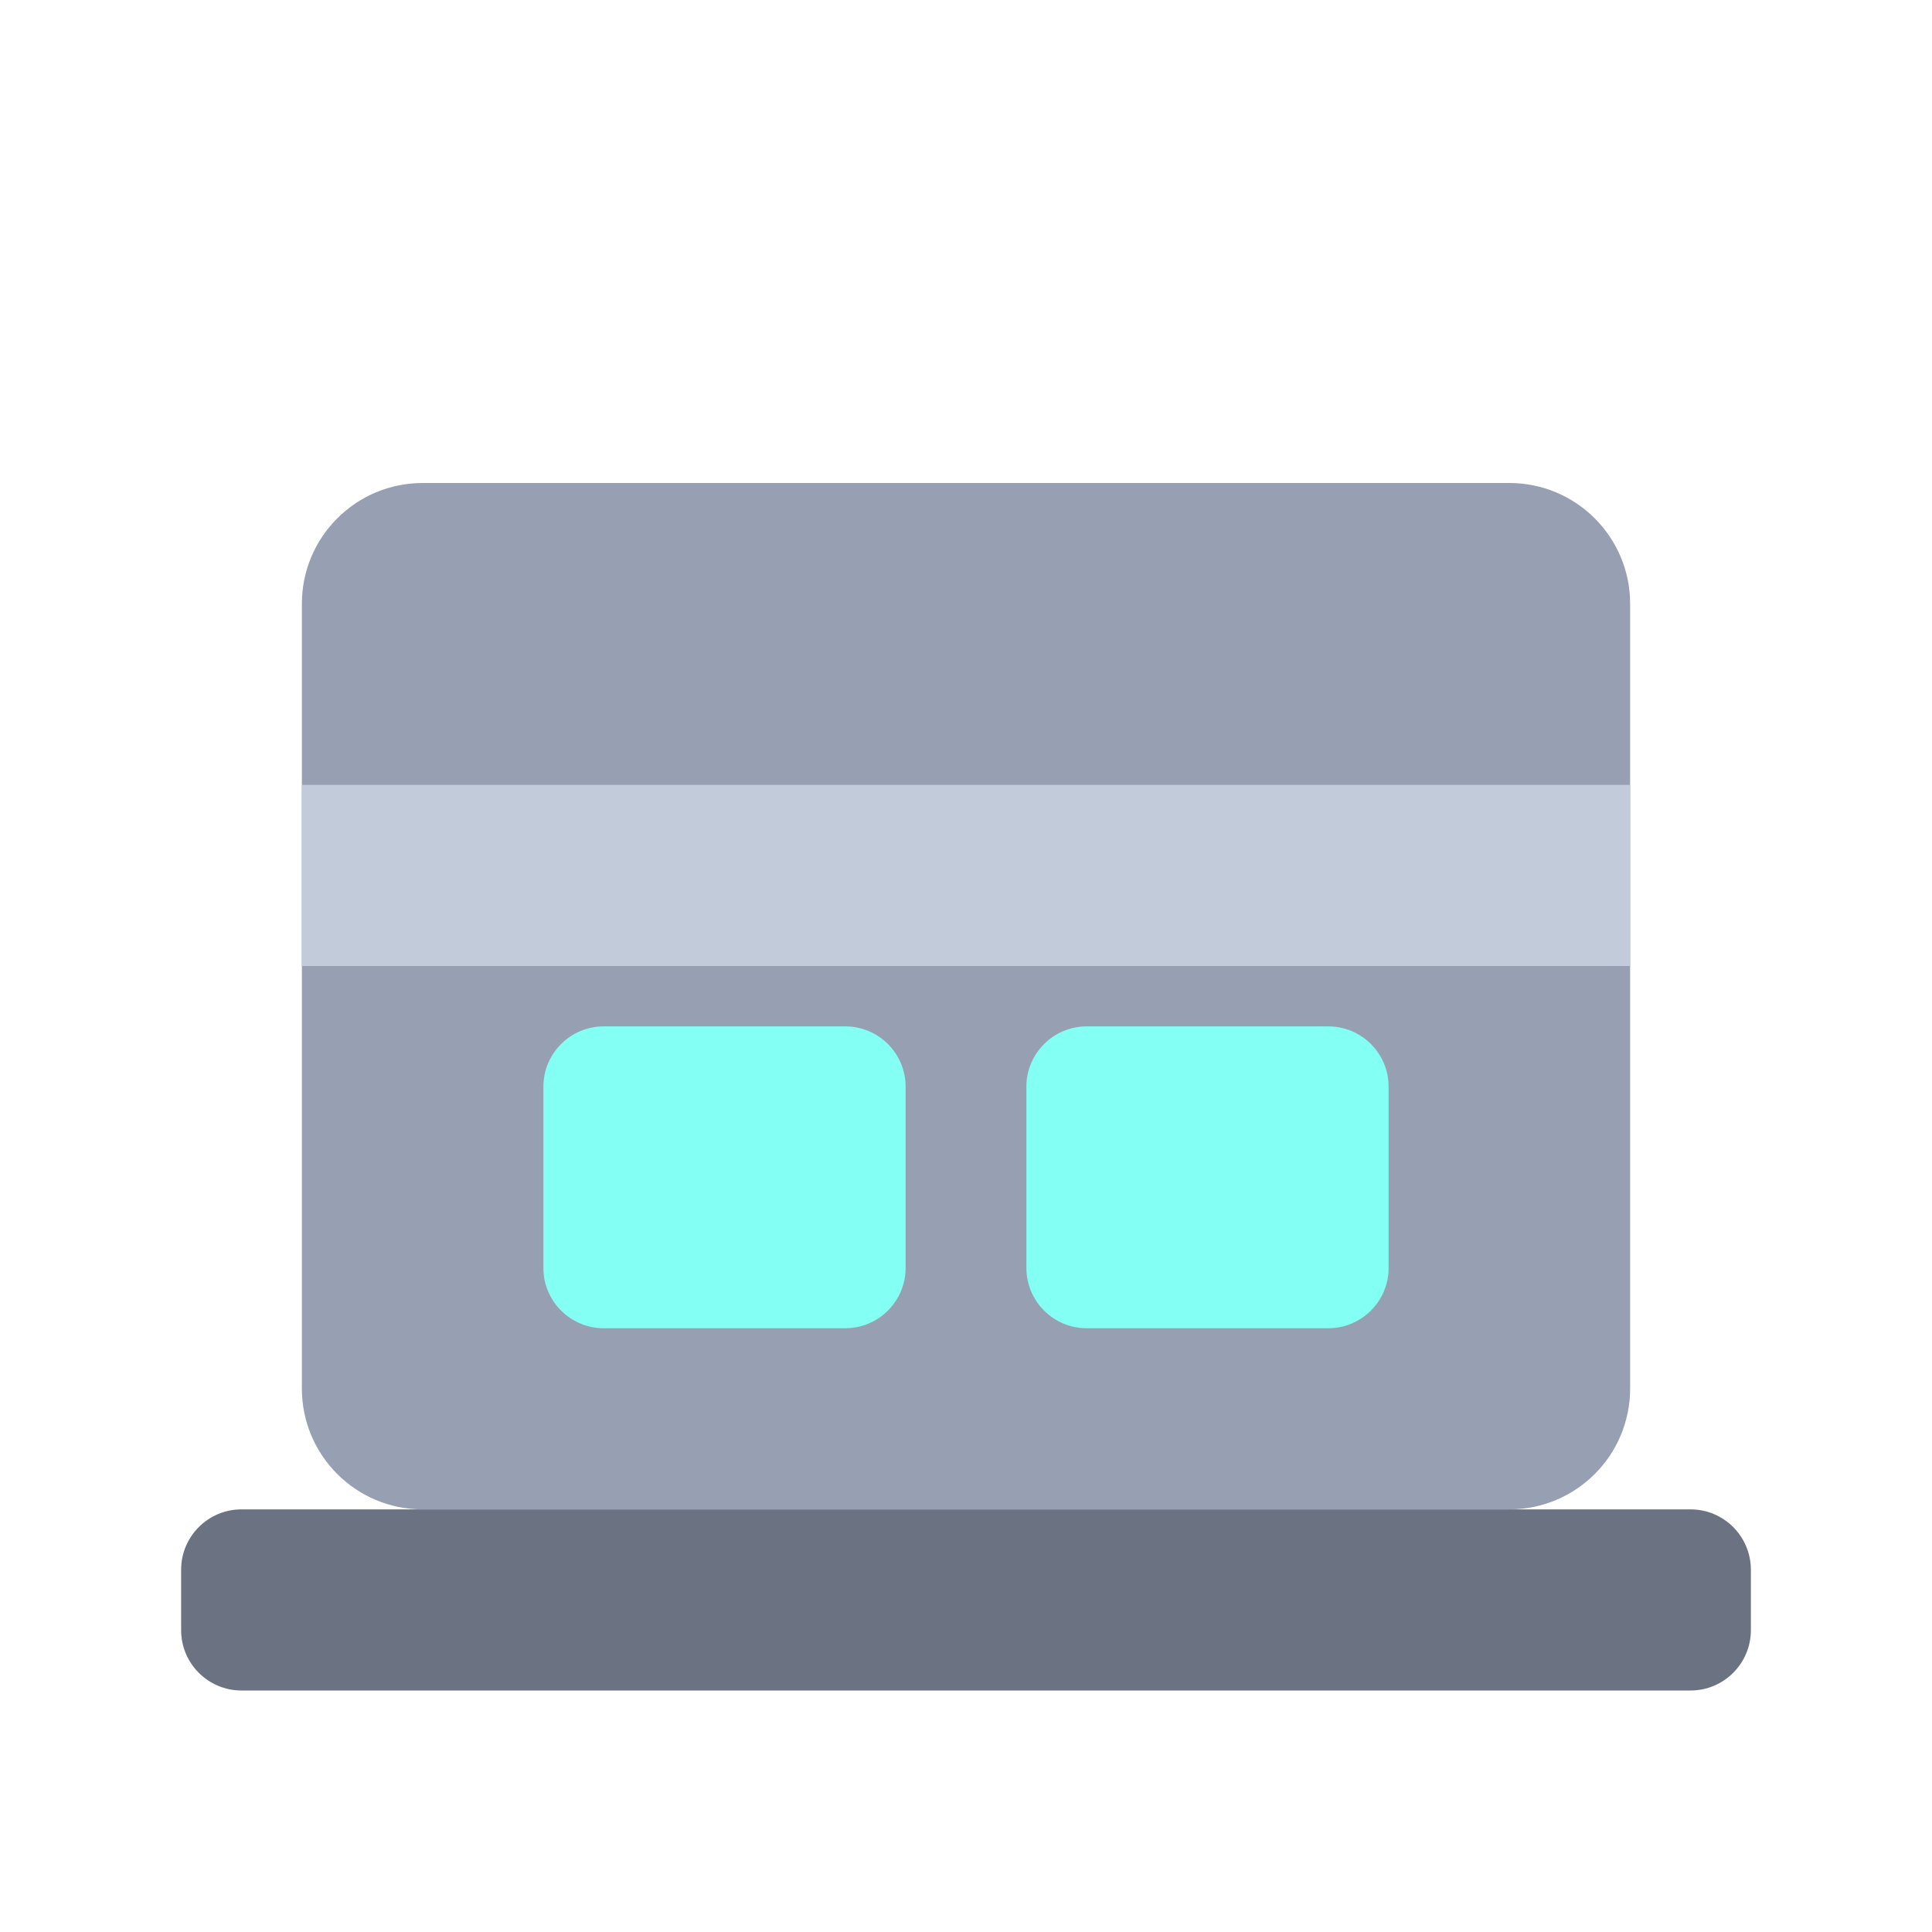
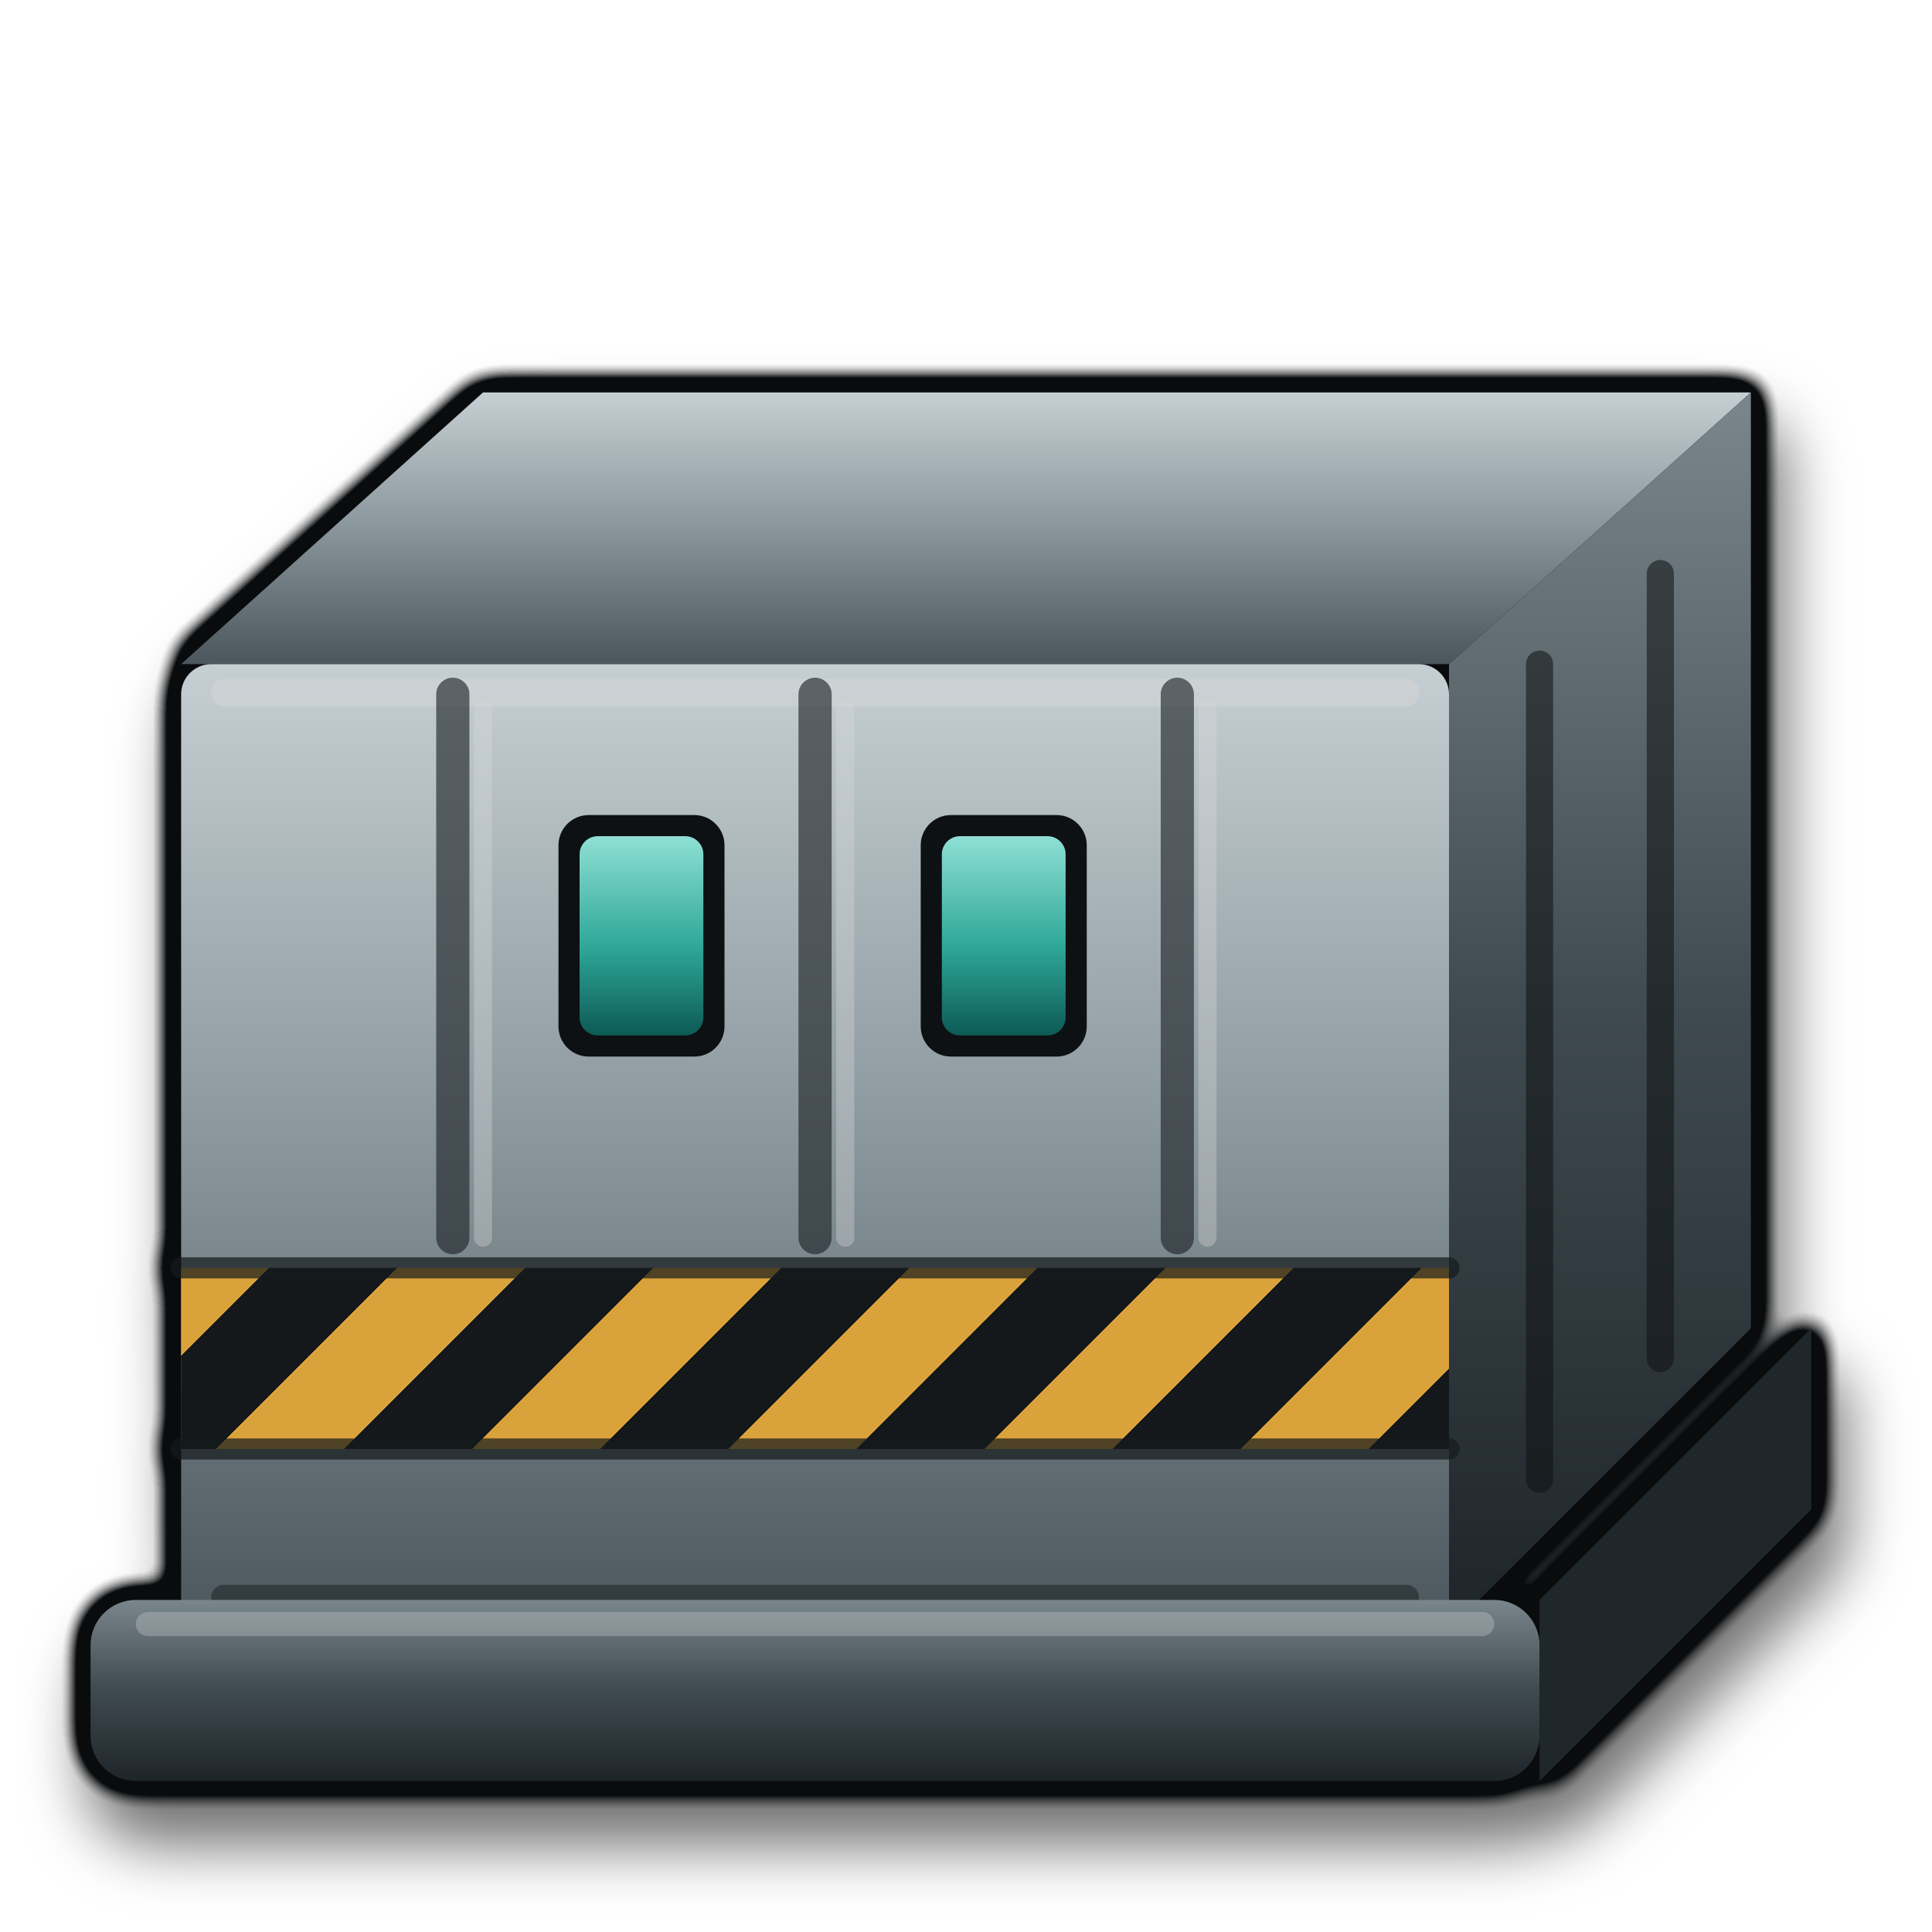
<svg xmlns="http://www.w3.org/2000/svg" viewBox="0 0 64 64">
-   <rect x="10" y="16" width="44" height="34" rx="4" fill="#97a0b2" />
-   <rect x="10" y="26" width="44" height="6" fill="#c2cbda" />
-   <rect x="18" y="34" width="12" height="10" rx="2" fill="#83fff3" />
-   <rect x="34" y="34" width="12" height="10" rx="2" fill="#83fff3" />
-   <rect x="6" y="50" width="52" height="6" rx="2" fill="#6b7282" />
+   <defs>
+     <filter id="contour" filterUnits="userSpaceOnUse" x="-4" y="-4" width="72" height="72" color-interpolation-filters="sRGB">
+       <feGaussianBlur in="SourceAlpha" stdDeviation="0.5" />
+       <feComponentTransfer result="edge">
+         <feFuncA type="linear" slope="7" intercept="-0.15" />
+       </feComponentTransfer>
+       <feGaussianBlur in="edge" stdDeviation="1" />
+       <feOffset dx="0.5" dy="1.5" />
+       <feComponentTransfer result="shadow">
+         <feFuncA type="linear" slope="0.55" />
+       </feComponentTransfer>
+       <feFlood flood-color="#090b0d" />
+       <feComposite in2="edge" operator="in" result="line" />
+       <feMerge>
+         <feMergeNode in="shadow" />
+         <feMergeNode in="line" />
+         <feMergeNode in="SourceGraphic" />
+       </feMerge>
+     </filter>
+     <pattern id="hazard" patternUnits="userSpaceOnUse" width="6" height="6" patternTransform="rotate(45)">
+       <rect width="6" height="6" fill="#d9a23a" />
+       <rect width="3" height="6" fill="#15181b" />
+     </pattern>
+     <linearGradient id="steel" x1="0" y1="0" x2="0" y2="1">
+       <stop offset="0" stop-color="#c6cfd3" />
+       <stop offset="0.45" stop-color="#8f9ca2" />
+       <stop offset="1" stop-color="#4a565c" />
+     </linearGradient>
+     <linearGradient id="gun" x1="0" y1="0" x2="0" y2="1">
+       <stop offset="0" stop-color="#79868c" />
+       <stop offset="0.5" stop-color="#3f4a50" />
+       <stop offset="1" stop-color="#1e2529" />
+     </linearGradient>
+     <linearGradient id="glass" x1="0" y1="0" x2="0" y2="1">
+       <stop offset="0" stop-color="#8fe0d4" />
+       <stop offset="0.55" stop-color="#2fa899" />
+       <stop offset="1" stop-color="#0d5a55" />
+     </linearGradient>
+   </defs>
+   <g filter="url(#contour)">
+     <polygon points="6,22 16,13 58,13 48,22" fill="url(#steel)" />
+     <polygon points="48,22 58,13 58,44 48,54" fill="url(#gun)" />
+     <rect x="6" y="22" width="42" height="32" rx="1" fill="url(#steel)" />
+     <rect x="7" y="22.5" width="40" height="0.9" rx="0.4" fill="#dadada" opacity="0.4" />
+     <rect x="7" y="52.5" width="40" height="1" rx="0.4" fill="#000000" opacity="0.35" />
+     <rect x="6" y="42" width="42" height="6" fill="url(#hazard)" />
+     <path d="M6 42 L48 42 M6 48 L48 48" fill="none" stroke="#14191c" stroke-width="0.7" stroke-linecap="round" stroke-linejoin="round" opacity="0.7" />
+     <path d="M15 23 L15 41 M27 23 L27 41 M39 23 L39 41" fill="none" stroke="#20272b" stroke-width="1.1" stroke-linecap="round" stroke-linejoin="round" opacity="0.65" />
+     <path d="M16 23.5 L16 41 M28 23.5 L28 41 M40 23.5 L40 41" fill="none" stroke="#dadada" stroke-width="0.6" stroke-linecap="round" stroke-linejoin="round" opacity="0.35" />
+     <rect x="18.5" y="27" width="5.5" height="8" rx="1" fill="#0d1113" />
+     <rect x="19.2" y="27.7" width="4.1" height="6.6" rx="0.6" fill="url(#glass)" />
+     <rect x="30.5" y="27" width="5.5" height="8" rx="1" fill="#0d1113" />
+     <rect x="31.2" y="27.7" width="4.1" height="6.6" rx="0.6" fill="url(#glass)" />
+     <path d="M51 22 L51 49 M55 19 L55 45" fill="none" stroke="#0d1113" stroke-width="0.9" stroke-linecap="round" stroke-linejoin="round" opacity="0.55" />
+     <rect x="3" y="53" width="48" height="6" rx="1.5" fill="url(#gun)" />
+     <polygon points="51,53 60,44 60,50 51,59" fill="#20272b" />
+     <rect x="4.5" y="53.4" width="45" height="0.8" rx="0.4" fill="#dadada" opacity="0.3" />
+   </g>
</svg>
